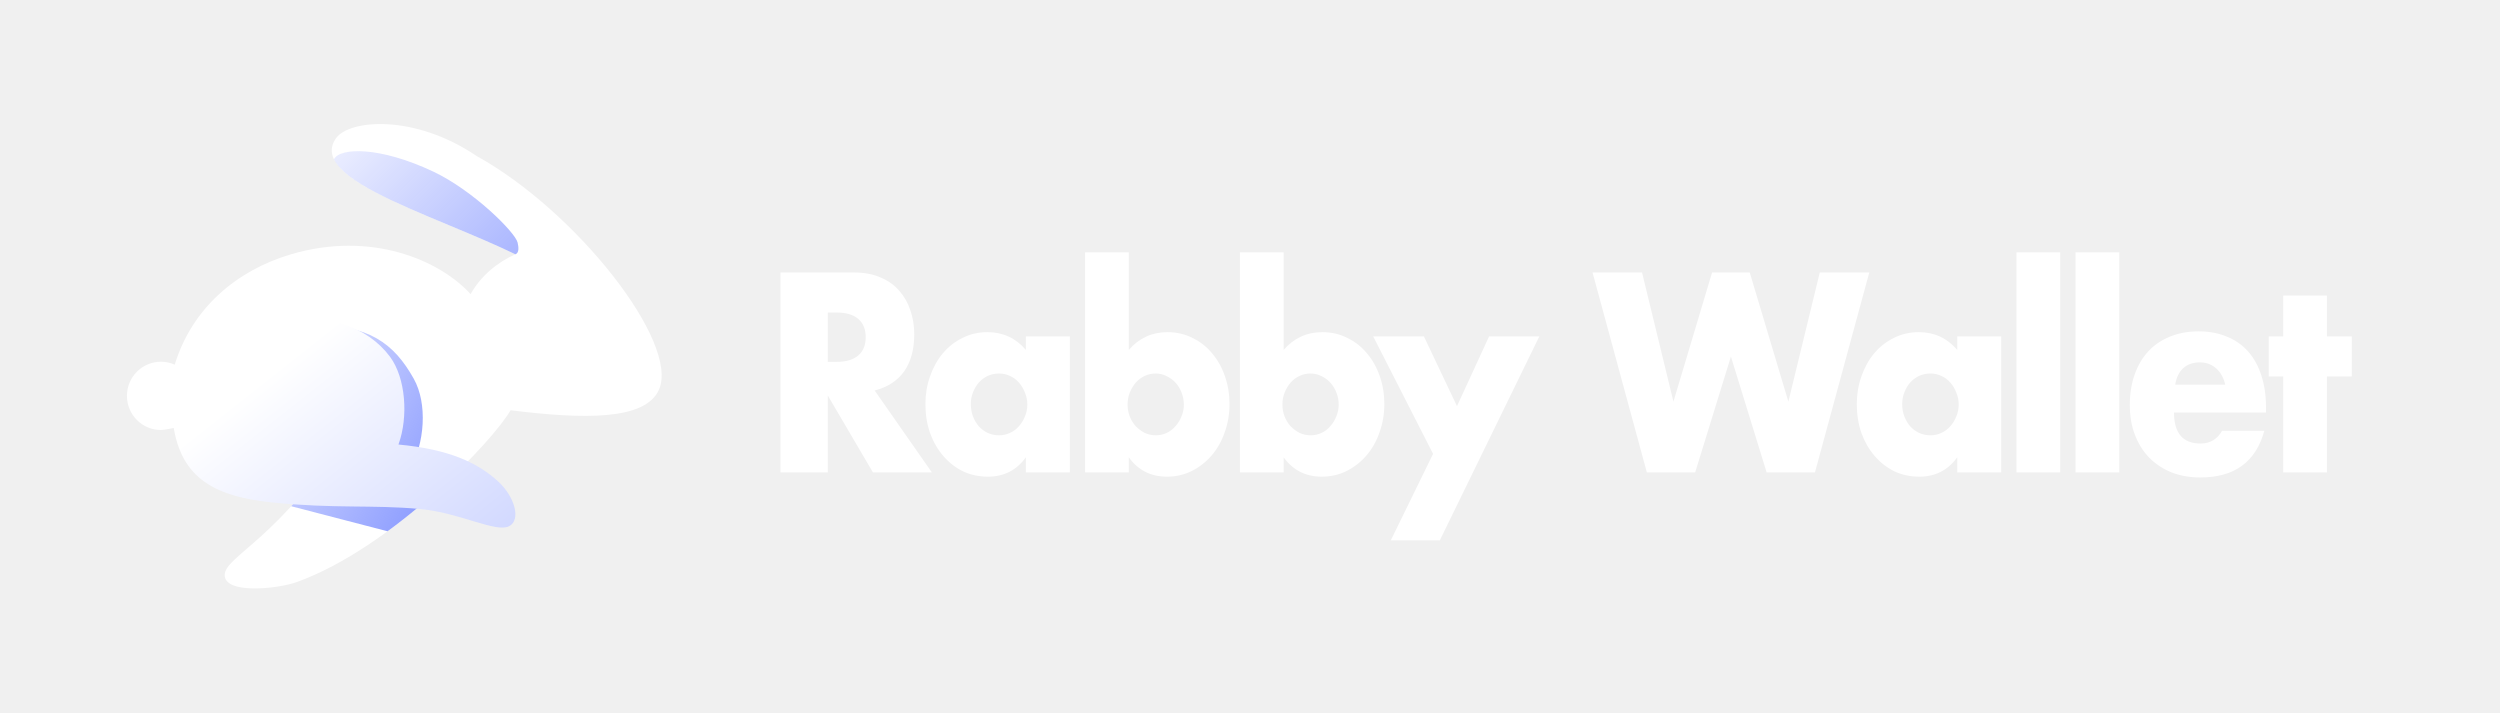
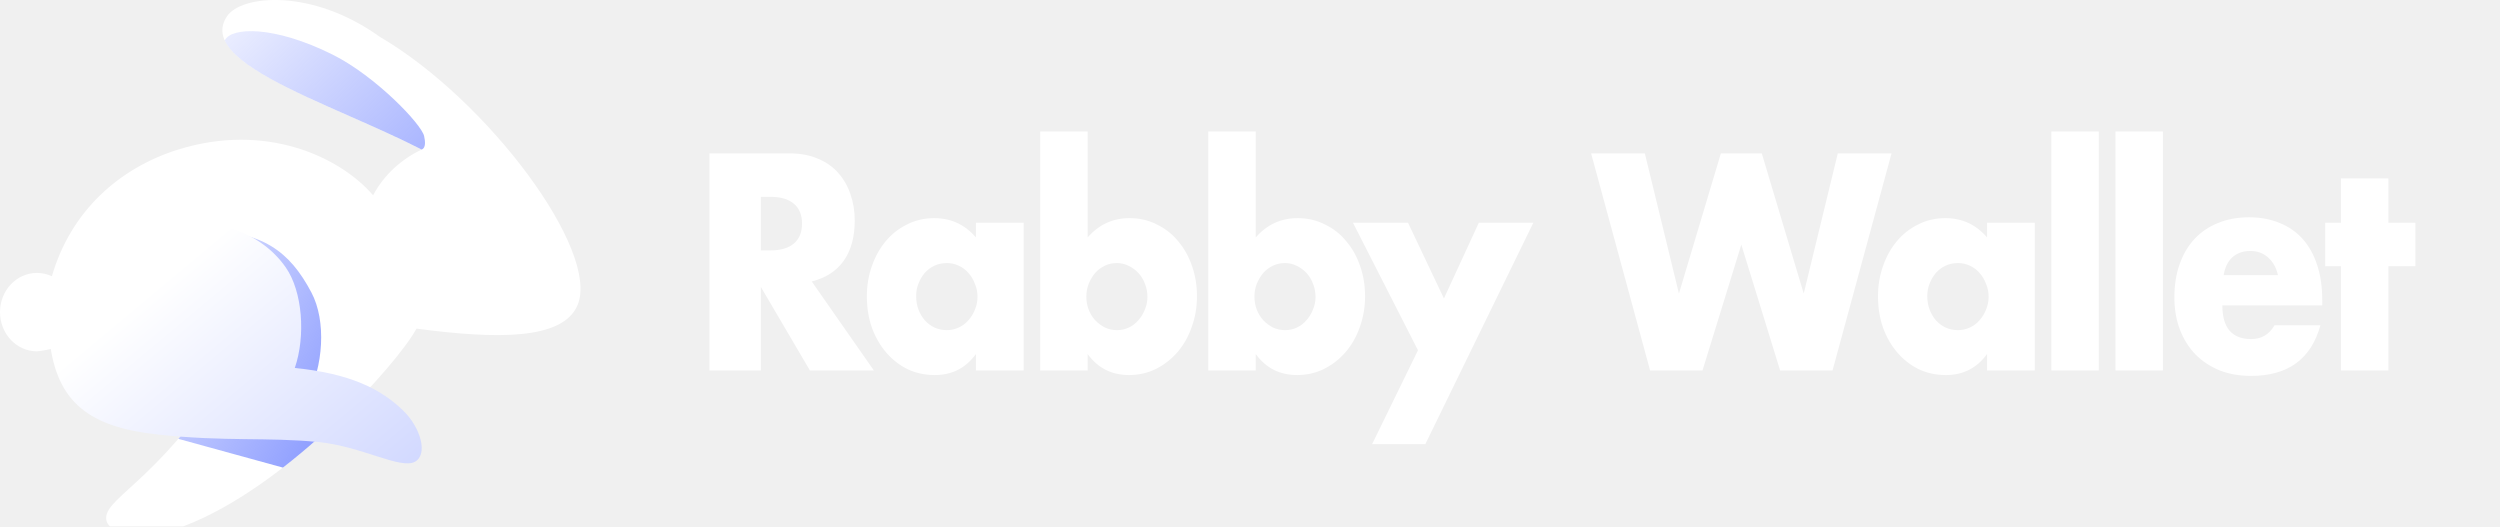
- <svg xmlns="http://www.w3.org/2000/svg" width="200" height="57" viewBox="0 0 200 57" fill="none">
-   <path d="M66.224 28.948H66.939C67.686 28.948 68.259 28.778 68.658 28.439C69.057 28.099 69.257 27.611 69.257 26.975C69.257 26.339 69.057 25.851 68.658 25.511C68.259 25.172 67.686 25.002 66.939 25.002H66.224V28.948ZM74.55 37.794H69.836L66.224 31.642V37.794H62.437V21.799H68.329C69.141 21.799 69.849 21.933 70.455 22.202C71.06 22.456 71.556 22.81 71.942 23.263C72.341 23.715 72.638 24.238 72.831 24.832C73.037 25.426 73.14 26.063 73.14 26.742C73.14 27.958 72.87 28.948 72.329 29.712C71.8 30.461 71.015 30.97 69.972 31.239L74.55 37.794Z" fill="white" />
-   <path d="M77.666 32.321C77.666 32.675 77.724 33.007 77.84 33.318C77.956 33.615 78.11 33.877 78.303 34.103C78.509 34.329 78.748 34.506 79.018 34.633C79.301 34.761 79.604 34.824 79.926 34.824C80.235 34.824 80.525 34.761 80.795 34.633C81.079 34.506 81.317 34.329 81.51 34.103C81.716 33.877 81.877 33.615 81.993 33.318C82.122 33.021 82.186 32.703 82.186 32.364C82.186 32.024 82.122 31.706 81.993 31.409C81.877 31.098 81.716 30.829 81.51 30.603C81.317 30.376 81.079 30.2 80.795 30.072C80.525 29.945 80.235 29.881 79.926 29.881C79.604 29.881 79.301 29.945 79.018 30.072C78.748 30.2 78.509 30.376 78.303 30.603C78.11 30.829 77.956 31.091 77.84 31.388C77.724 31.671 77.666 31.982 77.666 32.321ZM82.07 26.911H85.587V37.794H82.07V36.585C81.323 37.618 80.312 38.134 79.037 38.134C78.316 38.134 77.653 37.992 77.047 37.709C76.442 37.413 75.914 37.002 75.463 36.479C75.013 35.956 74.658 35.341 74.401 34.633C74.156 33.926 74.034 33.156 74.034 32.321C74.034 31.543 74.156 30.808 74.401 30.115C74.645 29.408 74.987 28.792 75.425 28.269C75.863 27.746 76.384 27.336 76.99 27.039C77.595 26.728 78.265 26.572 78.999 26.572C80.235 26.572 81.259 27.046 82.07 27.993V26.911Z" fill="white" />
-   <path d="M94.709 32.385C94.709 32.045 94.651 31.727 94.535 31.43C94.419 31.119 94.258 30.85 94.052 30.624C93.846 30.398 93.607 30.221 93.337 30.094C93.066 29.952 92.77 29.881 92.448 29.881C92.139 29.881 91.849 29.945 91.579 30.072C91.308 30.2 91.07 30.376 90.864 30.603C90.671 30.829 90.51 31.098 90.381 31.409C90.265 31.706 90.207 32.024 90.207 32.364C90.207 32.703 90.265 33.021 90.381 33.318C90.497 33.615 90.658 33.877 90.864 34.103C91.07 34.315 91.308 34.492 91.579 34.633C91.862 34.761 92.158 34.824 92.468 34.824C92.777 34.824 93.066 34.761 93.337 34.633C93.607 34.506 93.839 34.329 94.032 34.103C94.238 33.877 94.399 33.615 94.515 33.318C94.644 33.021 94.709 32.71 94.709 32.385ZM90.304 20.186V27.993C91.128 27.046 92.158 26.572 93.395 26.572C94.129 26.572 94.799 26.728 95.404 27.039C96.022 27.336 96.544 27.746 96.969 28.269C97.407 28.778 97.748 29.386 97.993 30.094C98.237 30.787 98.36 31.529 98.36 32.321C98.36 33.127 98.231 33.884 97.974 34.591C97.729 35.298 97.381 35.913 96.93 36.437C96.479 36.96 95.945 37.377 95.327 37.688C94.721 37.985 94.065 38.134 93.356 38.134C92.068 38.134 91.051 37.618 90.304 36.585V37.794H86.807V20.186H90.304Z" fill="white" />
-   <path d="M107.095 32.385C107.095 32.045 107.037 31.727 106.922 31.43C106.806 31.119 106.645 30.85 106.439 30.624C106.232 30.398 105.994 30.221 105.724 30.094C105.453 29.952 105.157 29.881 104.835 29.881C104.526 29.881 104.236 29.945 103.966 30.072C103.695 30.2 103.457 30.376 103.251 30.603C103.058 30.829 102.897 31.098 102.768 31.409C102.652 31.706 102.594 32.024 102.594 32.364C102.594 32.703 102.652 33.021 102.768 33.318C102.884 33.615 103.045 33.877 103.251 34.103C103.457 34.315 103.695 34.492 103.966 34.633C104.249 34.761 104.545 34.824 104.854 34.824C105.163 34.824 105.453 34.761 105.724 34.633C105.994 34.506 106.226 34.329 106.419 34.103C106.625 33.877 106.786 33.615 106.902 33.318C107.031 33.021 107.095 32.71 107.095 32.385ZM102.691 20.186V27.993C103.515 27.046 104.545 26.572 105.782 26.572C106.516 26.572 107.186 26.728 107.791 27.039C108.409 27.336 108.931 27.746 109.356 28.269C109.794 28.778 110.135 29.386 110.38 30.094C110.624 30.787 110.747 31.529 110.747 32.321C110.747 33.127 110.618 33.884 110.36 34.591C110.116 35.298 109.768 35.913 109.317 36.437C108.866 36.96 108.332 37.377 107.714 37.688C107.108 37.985 106.451 38.134 105.743 38.134C104.455 38.134 103.438 37.618 102.691 36.585V37.794H99.194V20.186H102.691Z" fill="white" />
-   <path d="M114.646 36.309L109.855 26.911H113.912L116.558 32.491L119.128 26.911H123.146L115.187 43.225H111.265L114.646 36.309Z" fill="white" />
-   <path d="M131.363 21.799L133.875 32.13L136.966 21.799H139.979L143.07 32.13L145.582 21.799H149.542L145.196 37.794H141.332L138.473 28.524L135.613 37.794H131.749L127.403 21.799H131.363Z" fill="white" />
-   <path d="M152.176 32.321C152.176 32.675 152.234 33.007 152.35 33.318C152.465 33.615 152.62 33.877 152.813 34.103C153.019 34.329 153.258 34.506 153.528 34.633C153.811 34.761 154.114 34.824 154.436 34.824C154.745 34.824 155.035 34.761 155.305 34.633C155.589 34.506 155.827 34.329 156.02 34.103C156.226 33.877 156.387 33.615 156.503 33.318C156.632 33.021 156.696 32.703 156.696 32.364C156.696 32.024 156.632 31.706 156.503 31.409C156.387 31.098 156.226 30.829 156.02 30.603C155.827 30.376 155.589 30.2 155.305 30.072C155.035 29.945 154.745 29.881 154.436 29.881C154.114 29.881 153.811 29.945 153.528 30.072C153.258 30.2 153.019 30.376 152.813 30.603C152.62 30.829 152.465 31.091 152.35 31.388C152.234 31.671 152.176 31.982 152.176 32.321ZM156.58 26.911H160.096V37.794H156.58V36.585C155.833 37.618 154.822 38.134 153.547 38.134C152.826 38.134 152.163 37.992 151.557 37.709C150.952 37.413 150.424 37.002 149.973 36.479C149.522 35.956 149.168 35.341 148.911 34.633C148.666 33.926 148.544 33.156 148.544 32.321C148.544 31.543 148.666 30.808 148.911 30.115C149.155 29.408 149.497 28.792 149.935 28.269C150.373 27.746 150.894 27.336 151.499 27.039C152.105 26.728 152.775 26.572 153.509 26.572C154.745 26.572 155.769 27.046 156.58 27.993V26.911Z" fill="white" />
-   <path d="M164.814 20.186V37.794H161.317V20.186H164.814Z" fill="white" />
-   <path d="M169.541 20.186V37.794H166.044V20.186H169.541Z" fill="white" />
-   <path d="M178.016 30.772C177.9 30.235 177.662 29.804 177.301 29.478C176.94 29.153 176.503 28.99 175.987 28.99C175.446 28.99 175.002 29.146 174.654 29.457C174.32 29.768 174.107 30.207 174.017 30.772H178.016ZM173.92 33C173.92 34.655 174.629 35.482 176.045 35.482C176.805 35.482 177.378 35.143 177.765 34.464H181.146C180.463 36.953 178.756 38.197 176.026 38.197C175.189 38.197 174.423 38.063 173.727 37.794C173.032 37.511 172.433 37.115 171.93 36.606C171.441 36.097 171.061 35.489 170.791 34.782C170.52 34.075 170.385 33.283 170.385 32.406C170.385 31.501 170.514 30.688 170.771 29.966C171.029 29.231 171.396 28.609 171.872 28.099C172.349 27.59 172.922 27.201 173.592 26.933C174.274 26.65 175.041 26.508 175.891 26.508C176.728 26.508 177.481 26.65 178.151 26.933C178.821 27.201 179.388 27.597 179.851 28.121C180.315 28.644 180.669 29.287 180.914 30.051C181.158 30.801 181.281 31.649 181.281 32.597V33H173.92Z" fill="white" />
-   <path d="M186.155 30.115V37.794H182.658V30.115H181.499V26.911H182.658V23.644H186.155V26.911H188.145V30.115H186.155Z" fill="white" />
-   <path d="M52.714 31.181C54.394 27.412 46.088 16.883 38.153 12.496C33.151 9.098 27.939 9.564 26.883 11.057C24.567 14.331 34.554 17.106 41.233 20.344C39.797 20.97 38.444 22.094 37.649 23.531C35.159 20.801 29.693 18.451 23.28 20.344C18.958 21.62 15.367 24.628 13.979 29.172C13.641 29.021 13.268 28.938 12.875 28.938C11.373 28.938 10.155 30.161 10.155 31.669C10.155 33.178 11.373 34.401 12.875 34.401C13.153 34.401 14.024 34.213 14.024 34.213L27.939 34.315C22.374 43.179 17.976 44.475 17.976 46.01C17.976 47.546 22.184 47.13 23.764 46.557C31.328 43.817 39.451 35.277 40.845 32.819C46.699 33.552 51.618 33.639 52.714 31.181Z" fill="url(#paint0_linear_25695_7838)" />
-   <path fill-rule="evenodd" clip-rule="evenodd" d="M41.233 20.345C41.233 20.345 41.233 20.345 41.234 20.345C41.544 20.223 41.493 19.764 41.408 19.403C41.213 18.574 37.842 15.232 34.676 13.734C30.362 11.694 27.186 11.799 26.716 12.739C27.595 14.548 31.669 16.246 35.923 18.019C37.739 18.776 39.587 19.546 41.234 20.344C41.233 20.344 41.233 20.345 41.233 20.345Z" fill="url(#paint1_linear_25695_7838)" />
-   <path fill-rule="evenodd" clip-rule="evenodd" d="M35.758 38.545C34.886 38.211 33.901 37.904 32.78 37.625C33.975 35.478 34.225 32.301 33.097 30.292C31.514 27.472 29.526 25.972 24.907 25.972C22.367 25.972 15.527 26.831 15.406 32.564C15.393 33.165 15.406 33.717 15.449 34.224L27.939 34.315C26.255 36.997 24.678 38.986 23.297 40.498C24.955 40.925 26.323 41.283 27.579 41.612C28.77 41.924 29.861 42.209 31.003 42.502C32.725 41.242 34.344 39.868 35.758 38.545Z" fill="url(#paint2_linear_25695_7838)" />
-   <path d="M13.812 33.635C14.322 37.99 16.787 39.697 21.824 40.202C26.861 40.707 29.75 40.368 33.597 40.719C36.81 41.013 39.678 42.657 40.742 42.089C41.7 41.578 41.164 39.73 39.883 38.545C38.221 37.009 35.922 35.941 31.877 35.562C32.683 33.346 32.457 30.238 31.205 28.547C29.395 26.103 26.053 24.997 21.824 25.48C17.406 25.985 13.172 28.169 13.812 33.635Z" fill="url(#paint3_linear_25695_7838)" />
+ <svg xmlns="http://www.w3.org/2000/svg" width="152" height="32" viewBox="0 0 152 32" fill="none">
+   <g clip-path="url(#clip0_65971_56919)">
+     <path d="M46.261 15.224H46.851C47.468 15.224 47.94 15.084 48.27 14.804C48.599 14.524 48.764 14.121 48.764 13.596C48.764 13.071 48.599 12.668 48.27 12.388C47.94 12.108 47.468 11.968 46.851 11.968H46.261V15.224ZM53.131 22.523H49.242L46.261 17.447V22.523H43.137V9.325H47.999C48.668 9.325 49.253 9.436 49.752 9.658C50.252 9.868 50.661 10.159 50.98 10.533C51.309 10.906 51.553 11.338 51.713 11.828C51.883 12.318 51.968 12.843 51.968 13.403C51.968 14.407 51.745 15.224 51.298 15.854C50.863 16.472 50.215 16.892 49.354 17.114L53.131 22.523Z" fill="white" />
+     <path d="M55.702 18.007C55.702 18.299 55.75 18.573 55.845 18.829C55.941 19.075 56.069 19.29 56.228 19.477C56.398 19.664 56.595 19.81 56.818 19.915C57.051 20.02 57.301 20.072 57.567 20.072C57.822 20.072 58.061 20.02 58.284 19.915C58.518 19.81 58.715 19.664 58.874 19.477C59.044 19.29 59.177 19.075 59.273 18.829C59.379 18.584 59.432 18.322 59.432 18.042C59.432 17.762 59.379 17.499 59.273 17.254C59.177 16.997 59.044 16.776 58.874 16.589C58.715 16.402 58.518 16.256 58.284 16.151C58.061 16.046 57.822 15.994 57.567 15.994C57.301 15.994 57.051 16.046 56.818 16.151C56.595 16.256 56.398 16.402 56.228 16.589C56.069 16.776 55.941 16.992 55.845 17.237C55.75 17.47 55.702 17.727 55.702 18.007ZM59.336 13.543H62.237V22.523H59.336V21.525C58.72 22.377 57.886 22.803 56.834 22.803C56.239 22.803 55.691 22.686 55.192 22.453C54.693 22.208 54.257 21.869 53.885 21.438C53.513 21.006 53.221 20.498 53.008 19.915C52.806 19.331 52.705 18.695 52.705 18.007C52.705 17.365 52.806 16.758 53.008 16.186C53.21 15.603 53.492 15.095 53.853 14.664C54.214 14.232 54.645 13.893 55.144 13.649C55.644 13.392 56.196 13.263 56.802 13.263C57.822 13.263 58.667 13.654 59.336 14.436V13.543Z" fill="white" />
+     <path d="M69.764 18.059C69.764 17.779 69.716 17.517 69.62 17.272C69.525 17.015 69.392 16.793 69.222 16.607C69.052 16.42 68.855 16.274 68.632 16.169C68.409 16.052 68.164 15.994 67.899 15.994C67.644 15.994 67.404 16.046 67.181 16.151C66.958 16.256 66.762 16.402 66.592 16.589C66.432 16.776 66.299 16.997 66.193 17.254C66.097 17.499 66.05 17.762 66.05 18.042C66.05 18.322 66.097 18.584 66.193 18.829C66.289 19.075 66.422 19.29 66.592 19.477C66.762 19.652 66.958 19.798 67.181 19.915C67.415 20.02 67.66 20.072 67.915 20.072C68.17 20.072 68.409 20.02 68.632 19.915C68.855 19.81 69.046 19.664 69.206 19.477C69.376 19.29 69.509 19.075 69.604 18.829C69.71 18.584 69.764 18.328 69.764 18.059ZM66.129 7.995V14.436C66.809 13.654 67.659 13.263 68.68 13.263C69.285 13.263 69.838 13.392 70.337 13.649C70.847 13.893 71.278 14.232 71.629 14.664C71.99 15.084 72.272 15.585 72.473 16.169C72.675 16.741 72.776 17.353 72.776 18.007C72.776 18.672 72.67 19.296 72.457 19.88C72.255 20.463 71.969 20.971 71.597 21.402C71.225 21.834 70.784 22.178 70.274 22.435C69.774 22.68 69.232 22.803 68.648 22.803C67.585 22.803 66.746 22.377 66.129 21.525V22.523H63.244V7.995H66.129Z" fill="white" />
+     <path d="M79.984 18.059C79.984 17.779 79.936 17.517 79.84 17.272C79.745 17.015 79.612 16.793 79.442 16.607C79.272 16.42 79.075 16.274 78.852 16.169C78.629 16.052 78.384 15.994 78.119 15.994C77.864 15.994 77.625 16.046 77.401 16.151C77.178 16.256 76.982 16.402 76.812 16.589C76.652 16.776 76.519 16.997 76.413 17.254C76.318 17.499 76.27 17.762 76.27 18.042C76.27 18.322 76.318 18.584 76.413 18.829C76.509 19.075 76.642 19.29 76.812 19.477C76.982 19.652 77.178 19.798 77.401 19.915C77.635 20.02 77.88 20.072 78.135 20.072C78.39 20.072 78.629 20.02 78.852 19.915C79.075 19.81 79.266 19.664 79.426 19.477C79.596 19.29 79.729 19.075 79.824 18.829C79.931 18.584 79.984 18.328 79.984 18.059ZM76.35 7.995V14.436C77.03 13.654 77.88 13.263 78.9 13.263C79.505 13.263 80.058 13.392 80.558 13.649C81.068 13.893 81.498 14.232 81.849 14.664C82.21 15.084 82.492 15.585 82.694 16.169C82.895 16.741 82.996 17.353 82.996 18.007C82.996 18.672 82.89 19.296 82.678 19.88C82.476 20.463 82.189 20.971 81.817 21.402C81.445 21.834 81.004 22.178 80.494 22.435C79.994 22.68 79.452 22.803 78.868 22.803C77.805 22.803 76.966 22.377 76.35 21.525V22.523H73.464V7.995H76.35Z" fill="white" />
+     <path d="M86.213 21.297L82.26 13.543H85.608L87.791 18.147L89.912 13.543H93.227L86.66 27.004H83.424L86.213 21.297Z" fill="white" />
+     <path d="M100.006 9.325L102.079 17.849L104.629 9.325H107.116L109.666 17.849L111.738 9.325H115.006L111.419 22.523H108.231L105.872 14.874L103.513 22.523H100.325L96.739 9.325H100.006Z" fill="white" />
+     <path d="M117.178 18.007C117.178 18.299 117.226 18.573 117.322 18.829C117.418 19.075 117.545 19.29 117.704 19.477C117.874 19.664 118.071 19.81 118.294 19.915C118.528 20.02 118.778 20.072 119.043 20.072C119.298 20.072 119.538 20.02 119.761 19.915C119.994 19.81 120.191 19.664 120.35 19.477C120.52 19.29 120.653 19.075 120.749 18.829C120.855 18.584 120.908 18.322 120.908 18.042C120.908 17.762 120.855 17.499 120.749 17.254C120.653 16.997 120.52 16.776 120.35 16.589C120.191 16.402 119.994 16.256 119.761 16.151C119.538 16.046 119.298 15.994 119.043 15.994C118.778 15.994 118.528 16.046 118.294 16.151C118.071 16.256 117.874 16.402 117.704 16.589C117.545 16.776 117.418 16.992 117.322 17.237C117.226 17.47 117.178 17.727 117.178 18.007ZM120.813 13.543H123.714V22.523H120.813V21.525C120.196 22.377 119.362 22.803 118.31 22.803C117.715 22.803 117.168 22.686 116.668 22.453C116.169 22.208 115.733 21.869 115.361 21.438C114.989 21.006 114.697 20.498 114.485 19.915C114.283 19.331 114.182 18.695 114.182 18.007C114.182 17.365 114.283 16.758 114.485 16.186C114.687 15.603 114.968 15.095 115.329 14.664C115.691 14.232 116.121 13.893 116.621 13.649C117.12 13.392 117.673 13.263 118.278 13.263C119.298 13.263 120.143 13.654 120.813 14.436V13.543Z" fill="white" />
+     <path d="M127.606 7.995V22.523H124.721V7.995H127.606Z" fill="white" />
+     <path d="M131.506 7.995V22.523H128.621V7.995H131.506Z" fill="white" />
+     <path d="M138.499 16.729C138.403 16.286 138.206 15.93 137.909 15.661C137.611 15.393 137.25 15.259 136.825 15.259C136.379 15.259 136.012 15.387 135.725 15.644C135.449 15.901 135.273 16.262 135.199 16.729H138.499ZM135.119 18.567C135.119 19.932 135.704 20.615 136.873 20.615C137.5 20.615 137.973 20.335 138.291 19.775H141.081C140.518 21.828 139.11 22.855 136.857 22.855C136.166 22.855 135.534 22.744 134.96 22.523C134.386 22.289 133.892 21.963 133.478 21.543C133.074 21.122 132.76 20.621 132.537 20.037C132.314 19.454 132.202 18.8 132.202 18.077C132.202 17.33 132.309 16.659 132.521 16.064C132.734 15.457 133.037 14.944 133.43 14.524C133.823 14.104 134.296 13.783 134.848 13.561C135.412 13.328 136.044 13.211 136.745 13.211C137.436 13.211 138.058 13.328 138.61 13.561C139.163 13.783 139.63 14.109 140.013 14.541C140.395 14.973 140.688 15.504 140.89 16.134C141.092 16.752 141.192 17.453 141.192 18.234V18.567H135.119Z" fill="white" />
+     <path d="M145.214 16.186V22.523H142.329V16.186H141.373V13.543H142.329V10.848H145.214V13.543H146.856V16.186H145.214Z" fill="white" />
+     <path d="M35.115 18.551C36.501 15.262 29.648 6.073 23.101 2.245C18.974 -0.721 14.673 -0.314 13.802 0.989C11.891 3.846 20.131 6.268 25.642 9.094C24.458 9.64 23.341 10.621 22.685 11.875C20.63 9.492 16.121 7.441 10.83 9.094C7.264 10.207 4.3 12.832 3.155 16.797C2.877 16.666 2.569 16.593 2.245 16.593C1.005 16.593 0 17.66 0 18.977C0 20.293 1.005 21.361 2.245 21.361C2.474 21.361 3.193 21.197 3.193 21.197L14.673 21.285C10.082 29.021 6.454 30.152 6.454 31.492C6.454 32.832 9.925 32.469 11.229 31.969C17.469 29.578 24.172 22.125 25.322 19.98C30.152 20.62 34.211 20.695 35.115 18.551Z" fill="url(#paint0_linear_65971_56919)" />
+     <path fill-rule="evenodd" clip-rule="evenodd" d="M25.642 9.094C25.642 9.094 25.642 9.094 25.642 9.094C25.898 8.987 25.857 8.587 25.786 8.272C25.625 7.549 22.843 4.632 20.232 3.325C16.672 1.545 14.052 1.637 13.664 2.457C14.389 4.035 17.75 5.517 21.261 7.064C22.759 7.725 24.283 8.397 25.642 9.094C25.642 9.094 25.642 9.094 25.642 9.094Z" fill="url(#paint1_linear_65971_56919)" />
+     <path fill-rule="evenodd" clip-rule="evenodd" d="M21.125 24.977C20.405 24.685 19.592 24.417 18.668 24.174C19.653 22.301 19.86 19.528 18.929 17.774C17.623 15.314 15.983 14.004 12.172 14.004C10.076 14.004 4.433 14.754 4.333 19.757C4.322 20.282 4.332 20.763 4.368 21.206L14.673 21.285C13.284 23.626 11.983 25.362 10.844 26.682C12.211 27.054 13.34 27.366 14.376 27.653C15.359 27.925 16.259 28.175 17.201 28.43C18.622 27.33 19.957 26.132 21.125 24.977Z" fill="url(#paint2_linear_65971_56919)" />
+     <path d="M3.018 20.692C3.439 24.492 5.472 25.982 9.628 26.423C13.784 26.864 16.168 26.568 19.342 26.875C21.992 27.131 24.359 28.565 25.237 28.07C26.027 27.623 25.585 26.011 24.528 24.977C23.157 23.637 21.261 22.705 17.923 22.374C18.588 20.44 18.402 17.728 17.369 16.252C15.875 14.119 13.118 13.154 9.628 13.576C5.983 14.016 2.489 15.922 3.018 20.692Z" fill="url(#paint3_linear_65971_56919)" />
+   </g>
  <defs>
-     <linearGradient id="paint0_linear_25695_7838" x1="22.777" y1="27.844" x2="52.37" y2="36.201" gradientUnits="userSpaceOnUse">
+     <linearGradient id="paint0_linear_65971_56919" x1="10.414" y1="15.638" x2="35.024" y2="22.209" gradientUnits="userSpaceOnUse">
      <stop stop-color="white" />
      <stop offset="1" stop-color="white" />
    </linearGradient>
-     <linearGradient id="paint1_linear_25695_7838" x1="47.372" y1="27.279" x2="25.945" y2="5.887" gradientUnits="userSpaceOnUse">
+     <linearGradient id="paint1_linear_65971_56919" x1="30.707" y1="15.146" x2="12.039" y2="-2.475" gradientUnits="userSpaceOnUse">
      <stop stop-color="#8697FF" />
      <stop offset="1" stop-color="#8697FF" stop-opacity="0" />
    </linearGradient>
-     <linearGradient id="paint2_linear_25695_7838" x1="36.352" y1="39.294" x2="15.811" y2="27.532" gradientUnits="userSpaceOnUse">
+     <linearGradient id="paint2_linear_65971_56919" x1="21.615" y1="25.63" x2="4.211" y2="16.209" gradientUnits="userSpaceOnUse">
      <stop stop-color="#8697FF" />
      <stop offset="1" stop-color="#8697FF" stop-opacity="0" />
    </linearGradient>
-     <linearGradient id="paint3_linear_25695_7838" x1="24.543" y1="27.622" x2="38.469" y2="45.245" gradientUnits="userSpaceOnUse">
+     <linearGradient id="paint3_linear_65971_56919" x1="11.871" y1="15.445" x2="24.165" y2="30.152" gradientUnits="userSpaceOnUse">
      <stop stop-color="white" />
      <stop offset="0.984" stop-color="#D1D8FF" />
    </linearGradient>
+     <clipPath id="clip0_65971_56919">
+       <rect width="152" height="32" fill="white" />
+     </clipPath>
  </defs>
</svg>
